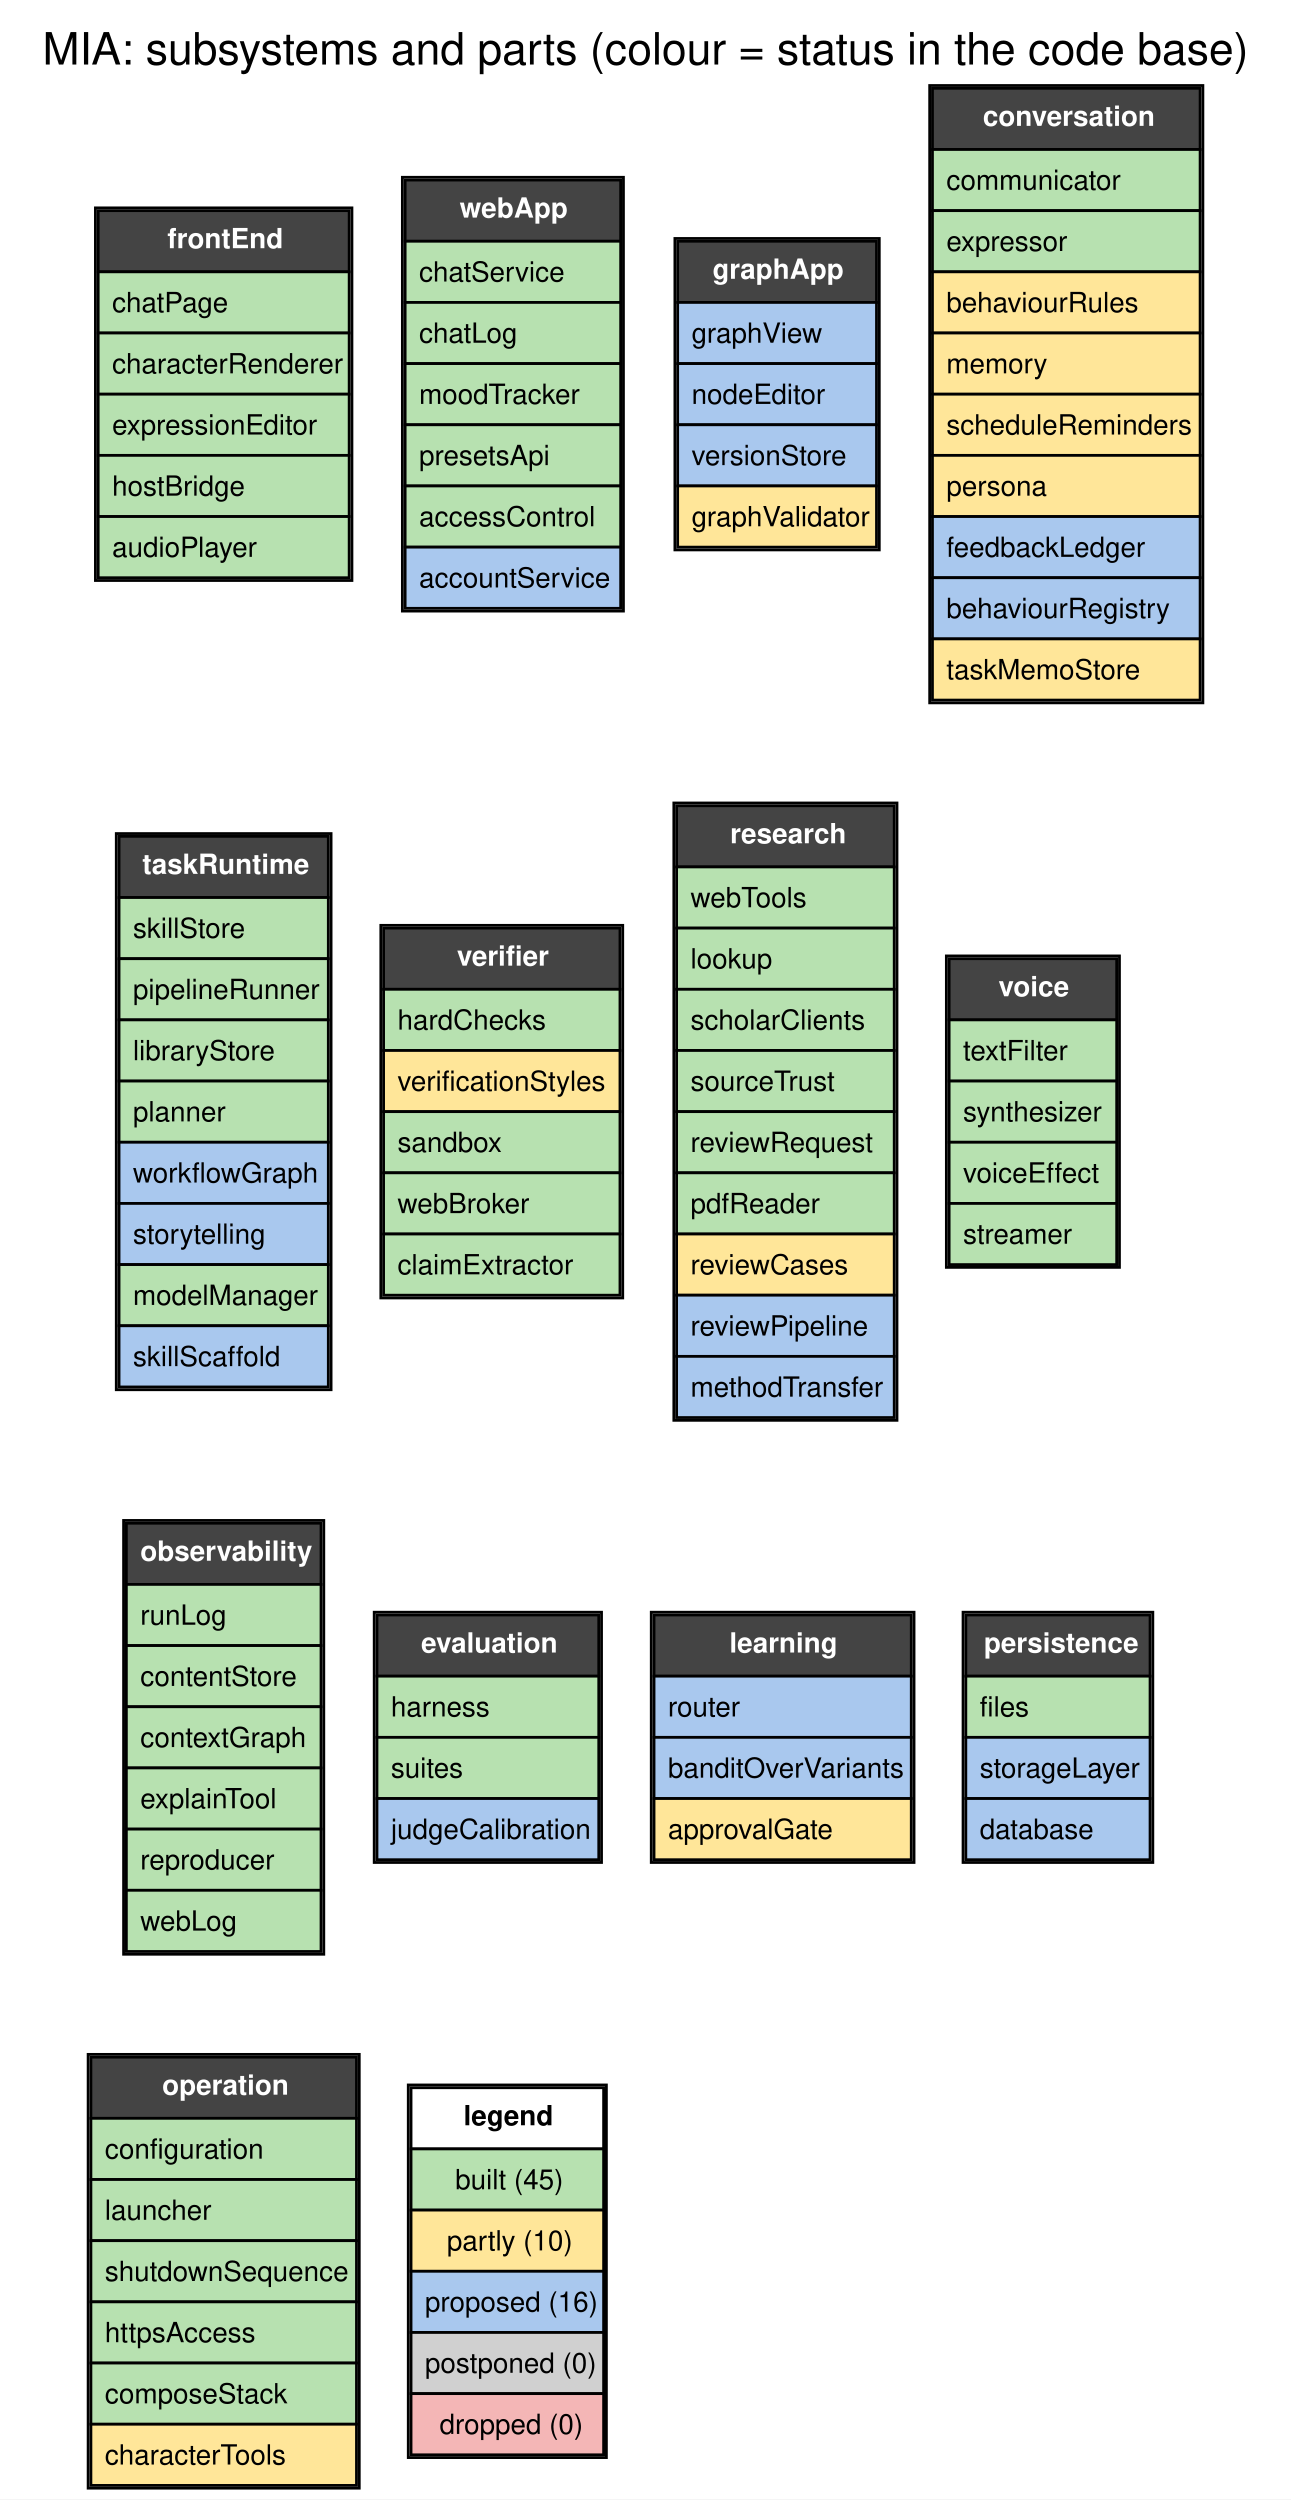
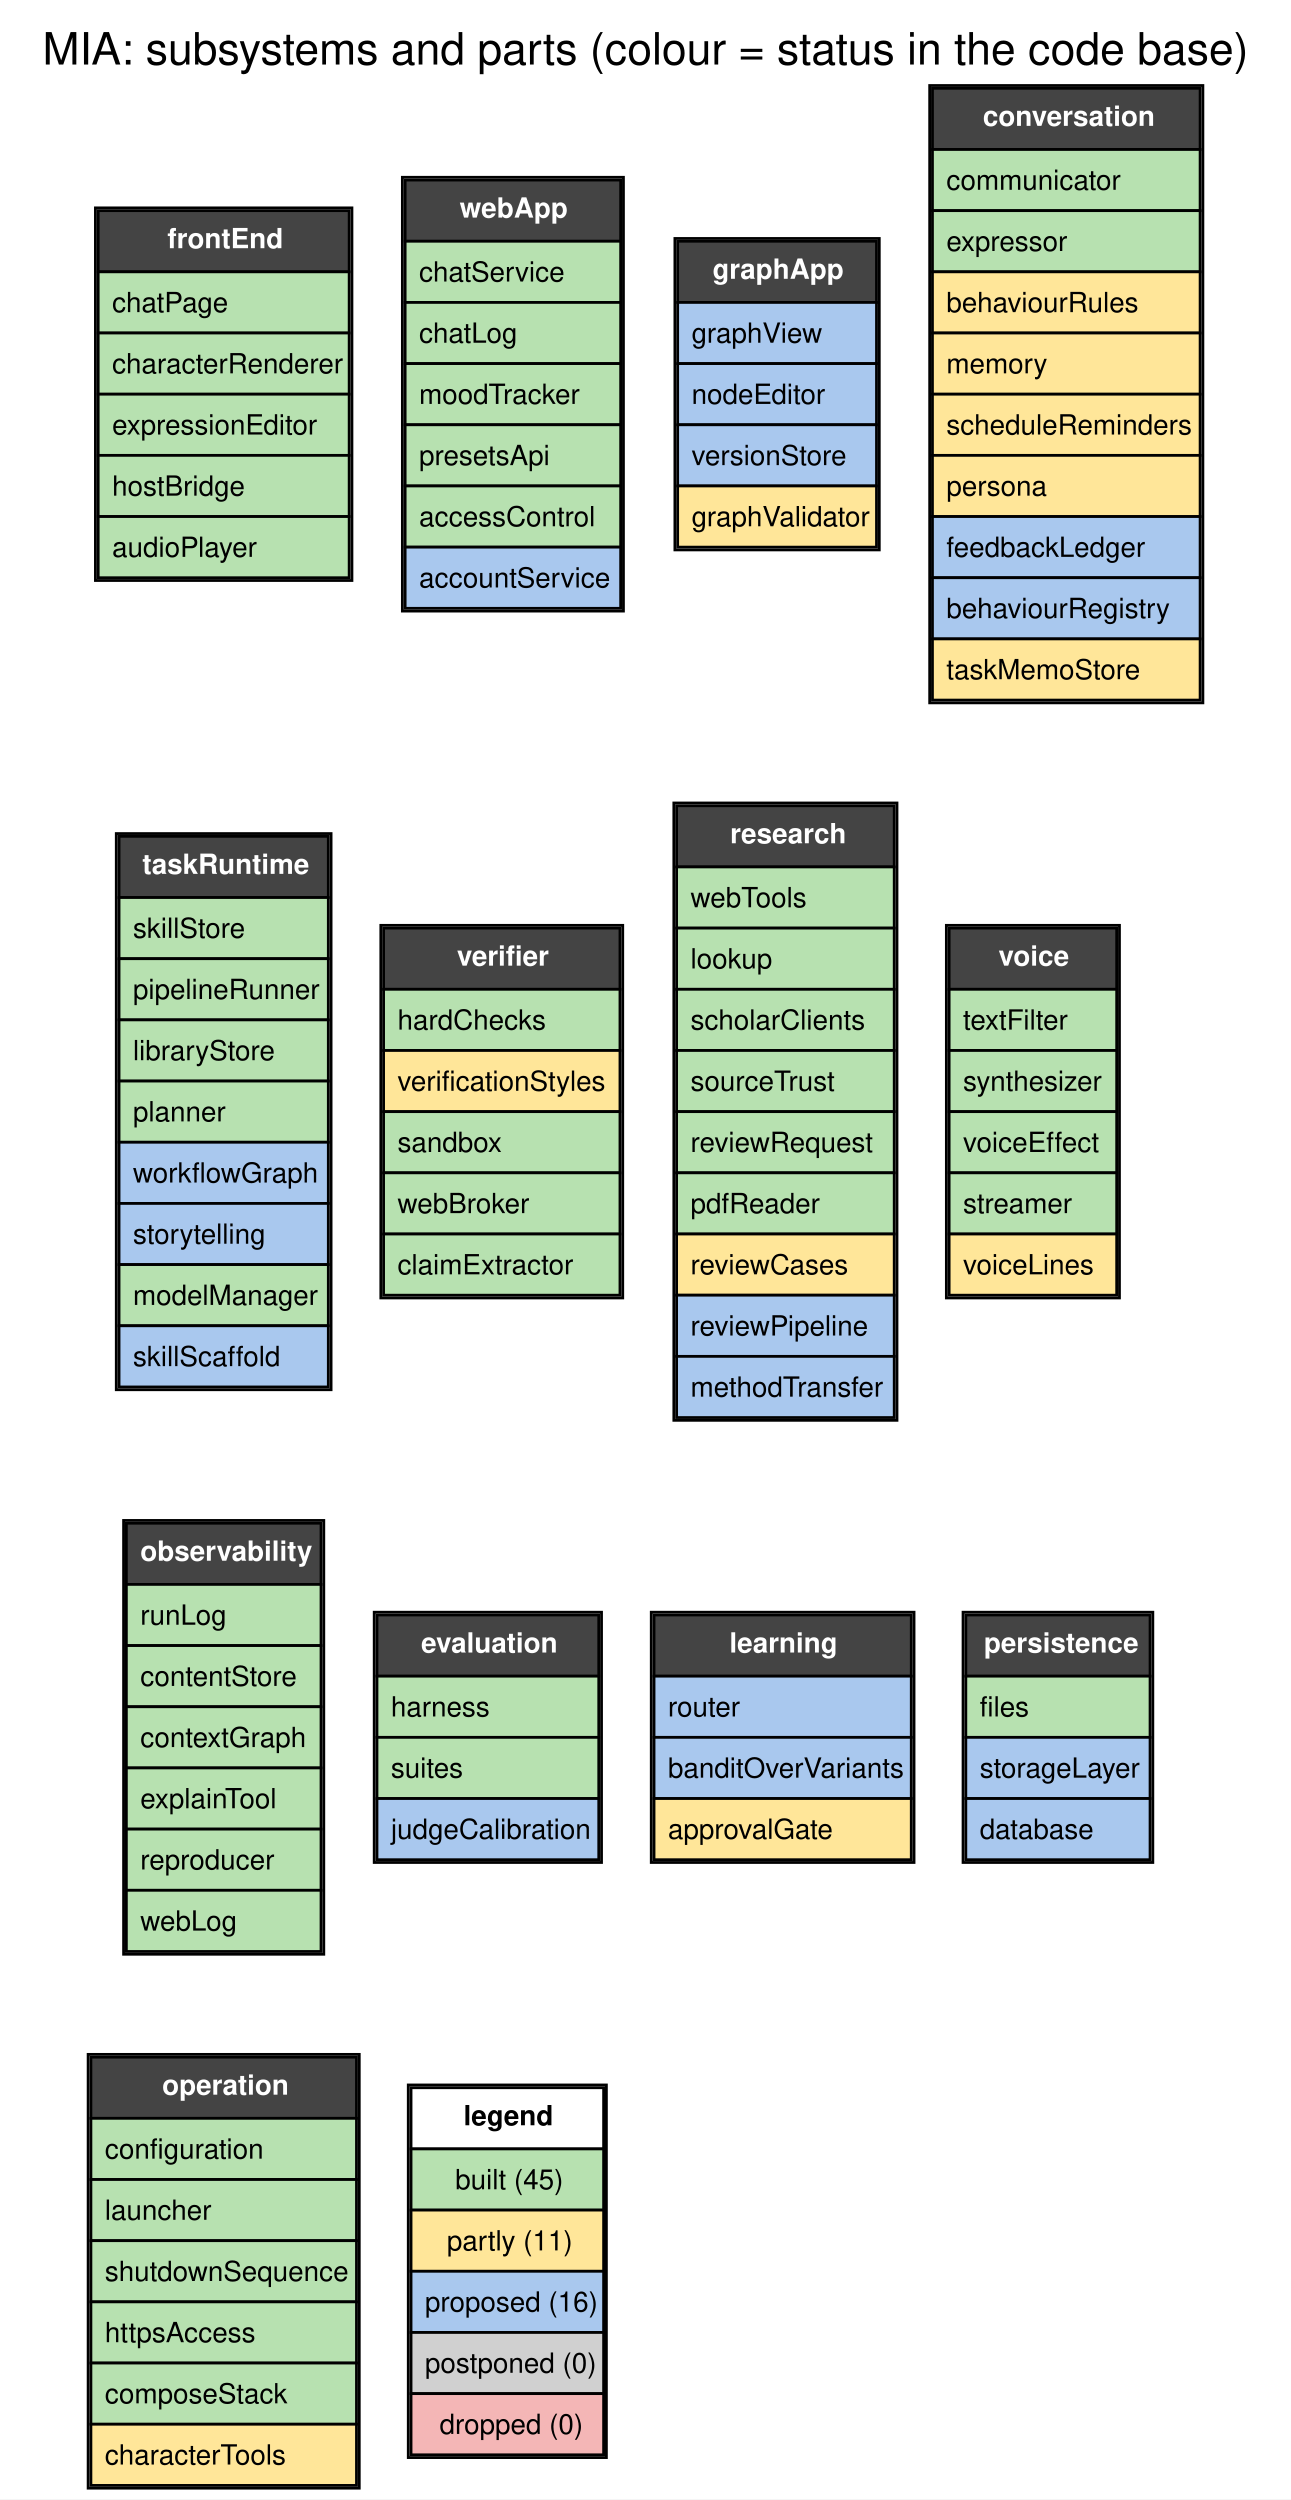
<svg xmlns="http://www.w3.org/2000/svg" width="464pt" height="899pt" viewBox="0.00 0.00 464.00 899.00">
  <g id="graph0" class="graph" transform="scale(1 1) rotate(0) translate(4 894.75)">
    <polygon fill="white" stroke="none" points="-4,4 -4,-894.75 460.25,-894.75 460.25,4 -4,4" />
    <text xml:space="preserve" text-anchor="middle" x="228.12" y="-871.55" font-family="Helvetica,sans-Serif" font-size="16.00">MIA: subsystems and parts (colour = status in the code base)</text>
    <g id="node1" class="node">
      <polygon fill="#444444" stroke="none" points="31.31,-797 31.31,-819 121.56,-819 121.56,-797 31.31,-797" />
      <polygon fill="none" stroke="black" points="31.31,-797 31.31,-819 121.56,-819 121.56,-797 31.31,-797" />
      <text xml:space="preserve" text-anchor="start" x="56.19" y="-805.5" font-family="Helvetica,sans-Serif" font-weight="bold" font-size="10.00" fill="white">frontEnd</text>
      <polygon fill="#b7e1b0" stroke="none" points="31.31,-775 31.31,-797 121.56,-797 121.56,-775 31.31,-775" />
      <polygon fill="none" stroke="black" points="31.31,-775 31.31,-797 121.56,-797 121.56,-775 31.31,-775" />
      <text xml:space="preserve" text-anchor="start" x="36.31" y="-782.5" font-family="Helvetica,sans-Serif" font-size="10.00">chatPage</text>
      <polygon fill="#b7e1b0" stroke="none" points="31.31,-753 31.31,-775 121.56,-775 121.56,-753 31.31,-753" />
      <polygon fill="none" stroke="black" points="31.31,-753 31.31,-775 121.56,-775 121.56,-753 31.31,-753" />
      <text xml:space="preserve" text-anchor="start" x="36.31" y="-760.5" font-family="Helvetica,sans-Serif" font-size="10.00">characterRenderer</text>
      <polygon fill="#b7e1b0" stroke="none" points="31.31,-731 31.31,-753 121.56,-753 121.56,-731 31.31,-731" />
      <polygon fill="none" stroke="black" points="31.31,-731 31.31,-753 121.56,-753 121.56,-731 31.31,-731" />
      <text xml:space="preserve" text-anchor="start" x="36.31" y="-738.5" font-family="Helvetica,sans-Serif" font-size="10.00">expressionEditor</text>
      <polygon fill="#b7e1b0" stroke="none" points="31.31,-709 31.31,-731 121.56,-731 121.56,-709 31.31,-709" />
      <polygon fill="none" stroke="black" points="31.31,-709 31.31,-731 121.56,-731 121.56,-709 31.31,-709" />
      <text xml:space="preserve" text-anchor="start" x="36.31" y="-716.5" font-family="Helvetica,sans-Serif" font-size="10.00">hostBridge</text>
      <polygon fill="#b7e1b0" stroke="none" points="31.31,-687 31.31,-709 121.56,-709 121.56,-687 31.31,-687" />
      <polygon fill="none" stroke="black" points="31.31,-687 31.31,-709 121.56,-709 121.56,-687 31.31,-687" />
      <text xml:space="preserve" text-anchor="start" x="36.31" y="-694.5" font-family="Helvetica,sans-Serif" font-size="10.00">audioPlayer</text>
      <polygon fill="none" stroke="black" points="30.31,-686 30.31,-820 122.56,-820 122.56,-686 30.31,-686" />
    </g>
    <g id="node2" class="node">
      <polygon fill="#444444" stroke="none" points="141.69,-808 141.69,-830 219.19,-830 219.19,-808 141.69,-808" />
      <polygon fill="none" stroke="black" points="141.69,-808 141.69,-830 219.19,-830 219.19,-808 141.69,-808" />
      <text xml:space="preserve" text-anchor="start" x="161.31" y="-816.5" font-family="Helvetica,sans-Serif" font-weight="bold" font-size="10.00" fill="white">webApp</text>
      <polygon fill="#b7e1b0" stroke="none" points="141.69,-786 141.69,-808 219.19,-808 219.19,-786 141.69,-786" />
      <polygon fill="none" stroke="black" points="141.69,-786 141.69,-808 219.19,-808 219.19,-786 141.69,-786" />
      <text xml:space="preserve" text-anchor="start" x="146.69" y="-793.5" font-family="Helvetica,sans-Serif" font-size="10.00">chatService</text>
      <polygon fill="#b7e1b0" stroke="none" points="141.69,-764 141.69,-786 219.19,-786 219.19,-764 141.69,-764" />
      <polygon fill="none" stroke="black" points="141.69,-764 141.69,-786 219.19,-786 219.19,-764 141.69,-764" />
      <text xml:space="preserve" text-anchor="start" x="146.69" y="-771.5" font-family="Helvetica,sans-Serif" font-size="10.00">chatLog</text>
      <polygon fill="#b7e1b0" stroke="none" points="141.69,-742 141.69,-764 219.19,-764 219.19,-742 141.69,-742" />
      <polygon fill="none" stroke="black" points="141.69,-742 141.69,-764 219.19,-764 219.19,-742 141.69,-742" />
      <text xml:space="preserve" text-anchor="start" x="146.69" y="-749.5" font-family="Helvetica,sans-Serif" font-size="10.00">moodTracker</text>
      <polygon fill="#b7e1b0" stroke="none" points="141.69,-720 141.69,-742 219.19,-742 219.19,-720 141.69,-720" />
      <polygon fill="none" stroke="black" points="141.69,-720 141.69,-742 219.19,-742 219.19,-720 141.69,-720" />
      <text xml:space="preserve" text-anchor="start" x="146.69" y="-727.5" font-family="Helvetica,sans-Serif" font-size="10.00">presetsApi</text>
      <polygon fill="#b7e1b0" stroke="none" points="141.69,-698 141.69,-720 219.19,-720 219.19,-698 141.69,-698" />
      <polygon fill="none" stroke="black" points="141.69,-698 141.69,-720 219.19,-720 219.19,-698 141.69,-698" />
      <text xml:space="preserve" text-anchor="start" x="146.69" y="-705.5" font-family="Helvetica,sans-Serif" font-size="10.00">accessControl</text>
      <polygon fill="#a9c8ee" stroke="none" points="141.69,-676 141.69,-698 219.19,-698 219.19,-676 141.69,-676" />
      <polygon fill="none" stroke="black" points="141.69,-676 141.69,-698 219.19,-698 219.19,-676 141.69,-676" />
      <text xml:space="preserve" text-anchor="start" x="146.69" y="-683.5" font-family="Helvetica,sans-Serif" font-size="10.00">accountService</text>
      <polygon fill="none" stroke="black" points="140.69,-675 140.69,-831 220.19,-831 220.19,-675 140.69,-675" />
    </g>
    <g id="node5" class="node">
      <polygon fill="#444444" stroke="none" points="38.81,-572 38.81,-594 114.06,-594 114.06,-572 38.81,-572" />
      <polygon fill="none" stroke="black" points="38.81,-572 38.81,-594 114.06,-594 114.06,-572 38.81,-572" />
      <text xml:space="preserve" text-anchor="start" x="47.19" y="-580.5" font-family="Helvetica,sans-Serif" font-weight="bold" font-size="10.00" fill="white">taskRuntime</text>
      <polygon fill="#b7e1b0" stroke="none" points="38.81,-550 38.81,-572 114.06,-572 114.06,-550 38.81,-550" />
      <polygon fill="none" stroke="black" points="38.81,-550 38.81,-572 114.06,-572 114.06,-550 38.81,-550" />
      <text xml:space="preserve" text-anchor="start" x="43.81" y="-557.5" font-family="Helvetica,sans-Serif" font-size="10.00">skillStore</text>
      <polygon fill="#b7e1b0" stroke="none" points="38.81,-528 38.81,-550 114.06,-550 114.06,-528 38.81,-528" />
      <polygon fill="none" stroke="black" points="38.81,-528 38.81,-550 114.06,-550 114.06,-528 38.81,-528" />
      <text xml:space="preserve" text-anchor="start" x="43.81" y="-535.5" font-family="Helvetica,sans-Serif" font-size="10.00">pipelineRunner</text>
      <polygon fill="#b7e1b0" stroke="none" points="38.81,-506 38.81,-528 114.06,-528 114.06,-506 38.81,-506" />
      <polygon fill="none" stroke="black" points="38.81,-506 38.81,-528 114.06,-528 114.06,-506 38.81,-506" />
      <text xml:space="preserve" text-anchor="start" x="43.81" y="-513.5" font-family="Helvetica,sans-Serif" font-size="10.00">libraryStore</text>
      <polygon fill="#b7e1b0" stroke="none" points="38.81,-484 38.81,-506 114.06,-506 114.06,-484 38.81,-484" />
      <polygon fill="none" stroke="black" points="38.81,-484 38.81,-506 114.06,-506 114.06,-484 38.81,-484" />
      <text xml:space="preserve" text-anchor="start" x="43.81" y="-491.5" font-family="Helvetica,sans-Serif" font-size="10.00">planner</text>
      <polygon fill="#a9c8ee" stroke="none" points="38.81,-462 38.81,-484 114.06,-484 114.06,-462 38.81,-462" />
      <polygon fill="none" stroke="black" points="38.81,-462 38.81,-484 114.06,-484 114.06,-462 38.81,-462" />
      <text xml:space="preserve" text-anchor="start" x="43.81" y="-469.5" font-family="Helvetica,sans-Serif" font-size="10.00">workflowGraph</text>
      <polygon fill="#a9c8ee" stroke="none" points="38.81,-440 38.81,-462 114.06,-462 114.06,-440 38.81,-440" />
      <polygon fill="none" stroke="black" points="38.81,-440 38.81,-462 114.06,-462 114.06,-440 38.81,-440" />
      <text xml:space="preserve" text-anchor="start" x="43.81" y="-447.5" font-family="Helvetica,sans-Serif" font-size="10.00">storytelling</text>
      <polygon fill="#b7e1b0" stroke="none" points="38.81,-418 38.81,-440 114.06,-440 114.06,-418 38.81,-418" />
      <polygon fill="none" stroke="black" points="38.81,-418 38.81,-440 114.06,-440 114.06,-418 38.81,-418" />
      <text xml:space="preserve" text-anchor="start" x="43.81" y="-425.5" font-family="Helvetica,sans-Serif" font-size="10.00">modelManager</text>
      <polygon fill="#a9c8ee" stroke="none" points="38.81,-396 38.81,-418 114.06,-418 114.06,-396 38.81,-396" />
      <polygon fill="none" stroke="black" points="38.81,-396 38.81,-418 114.06,-418 114.06,-396 38.81,-396" />
      <text xml:space="preserve" text-anchor="start" x="43.81" y="-403.5" font-family="Helvetica,sans-Serif" font-size="10.00">skillScaffold</text>
      <polygon fill="none" stroke="black" points="37.81,-395 37.81,-595 115.06,-595 115.06,-395 37.81,-395" />
    </g>
    <g id="node3" class="node">
      <polygon fill="#444444" stroke="none" points="239.69,-786 239.69,-808 311.19,-808 311.19,-786 239.69,-786" />
      <polygon fill="none" stroke="black" points="239.69,-786 239.69,-808 311.19,-808 311.19,-786 239.69,-786" />
      <text xml:space="preserve" text-anchor="start" x="252.19" y="-794.5" font-family="Helvetica,sans-Serif" font-weight="bold" font-size="10.00" fill="white">graphApp</text>
      <polygon fill="#a9c8ee" stroke="none" points="239.69,-764 239.69,-786 311.19,-786 311.19,-764 239.69,-764" />
      <polygon fill="none" stroke="black" points="239.69,-764 239.69,-786 311.19,-786 311.19,-764 239.69,-764" />
      <text xml:space="preserve" text-anchor="start" x="244.69" y="-771.5" font-family="Helvetica,sans-Serif" font-size="10.00">graphView</text>
      <polygon fill="#a9c8ee" stroke="none" points="239.69,-742 239.69,-764 311.19,-764 311.19,-742 239.69,-742" />
      <polygon fill="none" stroke="black" points="239.69,-742 239.69,-764 311.19,-764 311.19,-742 239.69,-742" />
      <text xml:space="preserve" text-anchor="start" x="244.69" y="-749.5" font-family="Helvetica,sans-Serif" font-size="10.00">nodeEditor</text>
      <polygon fill="#a9c8ee" stroke="none" points="239.69,-720 239.69,-742 311.19,-742 311.19,-720 239.69,-720" />
      <polygon fill="none" stroke="black" points="239.69,-720 239.69,-742 311.19,-742 311.19,-720 239.69,-720" />
      <text xml:space="preserve" text-anchor="start" x="244.69" y="-727.5" font-family="Helvetica,sans-Serif" font-size="10.00">versionStore</text>
      <polygon fill="#ffe699" stroke="none" points="239.69,-698 239.69,-720 311.19,-720 311.19,-698 239.69,-698" />
      <polygon fill="none" stroke="black" points="239.69,-698 239.69,-720 311.19,-720 311.19,-698 239.69,-698" />
      <text xml:space="preserve" text-anchor="start" x="244.69" y="-705.5" font-family="Helvetica,sans-Serif" font-size="10.00">graphValidator</text>
      <polygon fill="none" stroke="black" points="238.69,-697 238.69,-809 312.19,-809 312.19,-697 238.69,-697" />
    </g>
    <g id="node4" class="node">
      <polygon fill="#444444" stroke="none" points="331.31,-841 331.31,-863 427.56,-863 427.56,-841 331.31,-841" />
      <polygon fill="none" stroke="black" points="331.31,-841 331.31,-863 427.56,-863 427.56,-841 331.31,-841" />
      <text xml:space="preserve" text-anchor="start" x="349.44" y="-849.5" font-family="Helvetica,sans-Serif" font-weight="bold" font-size="10.00" fill="white">conversation</text>
      <polygon fill="#b7e1b0" stroke="none" points="331.31,-819 331.31,-841 427.56,-841 427.56,-819 331.31,-819" />
      <polygon fill="none" stroke="black" points="331.31,-819 331.31,-841 427.56,-841 427.56,-819 331.31,-819" />
      <text xml:space="preserve" text-anchor="start" x="336.31" y="-826.5" font-family="Helvetica,sans-Serif" font-size="10.00">communicator</text>
      <polygon fill="#b7e1b0" stroke="none" points="331.31,-797 331.31,-819 427.56,-819 427.56,-797 331.31,-797" />
      <polygon fill="none" stroke="black" points="331.31,-797 331.31,-819 427.56,-819 427.56,-797 331.31,-797" />
      <text xml:space="preserve" text-anchor="start" x="336.31" y="-804.5" font-family="Helvetica,sans-Serif" font-size="10.00">expressor</text>
      <polygon fill="#ffe699" stroke="none" points="331.31,-775 331.31,-797 427.56,-797 427.56,-775 331.31,-775" />
      <polygon fill="none" stroke="black" points="331.31,-775 331.31,-797 427.56,-797 427.56,-775 331.31,-775" />
      <text xml:space="preserve" text-anchor="start" x="336.31" y="-782.5" font-family="Helvetica,sans-Serif" font-size="10.00">behaviourRules</text>
      <polygon fill="#ffe699" stroke="none" points="331.31,-753 331.31,-775 427.56,-775 427.56,-753 331.31,-753" />
      <polygon fill="none" stroke="black" points="331.31,-753 331.31,-775 427.56,-775 427.56,-753 331.31,-753" />
      <text xml:space="preserve" text-anchor="start" x="336.31" y="-760.5" font-family="Helvetica,sans-Serif" font-size="10.00">memory</text>
      <polygon fill="#ffe699" stroke="none" points="331.31,-731 331.31,-753 427.56,-753 427.56,-731 331.31,-731" />
      <polygon fill="none" stroke="black" points="331.31,-731 331.31,-753 427.56,-753 427.56,-731 331.31,-731" />
      <text xml:space="preserve" text-anchor="start" x="336.31" y="-738.5" font-family="Helvetica,sans-Serif" font-size="10.00">scheduleReminders</text>
      <polygon fill="#ffe699" stroke="none" points="331.31,-709 331.31,-731 427.56,-731 427.56,-709 331.31,-709" />
      <polygon fill="none" stroke="black" points="331.31,-709 331.31,-731 427.56,-731 427.56,-709 331.31,-709" />
      <text xml:space="preserve" text-anchor="start" x="336.31" y="-716.5" font-family="Helvetica,sans-Serif" font-size="10.00">persona</text>
      <polygon fill="#a9c8ee" stroke="none" points="331.31,-687 331.31,-709 427.56,-709 427.56,-687 331.31,-687" />
      <polygon fill="none" stroke="black" points="331.31,-687 331.31,-709 427.56,-709 427.56,-687 331.31,-687" />
      <text xml:space="preserve" text-anchor="start" x="336.31" y="-694.5" font-family="Helvetica,sans-Serif" font-size="10.00">feedbackLedger</text>
      <polygon fill="#a9c8ee" stroke="none" points="331.31,-665 331.31,-687 427.56,-687 427.56,-665 331.31,-665" />
      <polygon fill="none" stroke="black" points="331.31,-665 331.31,-687 427.56,-687 427.56,-665 331.31,-665" />
      <text xml:space="preserve" text-anchor="start" x="336.31" y="-672.5" font-family="Helvetica,sans-Serif" font-size="10.00">behaviourRegistry</text>
      <polygon fill="#ffe699" stroke="none" points="331.31,-643 331.31,-665 427.56,-665 427.56,-643 331.31,-643" />
      <polygon fill="none" stroke="black" points="331.31,-643 331.31,-665 427.56,-665 427.56,-643 331.31,-643" />
      <text xml:space="preserve" text-anchor="start" x="336.31" y="-650.5" font-family="Helvetica,sans-Serif" font-size="10.00">taskMemoStore</text>
      <polygon fill="none" stroke="black" points="330.31,-642 330.31,-864 428.56,-864 428.56,-642 330.31,-642" />
    </g>
    <g id="node6" class="node">
      <polygon fill="#444444" stroke="none" points="133.94,-539 133.94,-561 218.94,-561 218.94,-539 133.94,-539" />
      <polygon fill="none" stroke="black" points="133.94,-539 133.94,-561 218.94,-561 218.94,-539 133.94,-539" />
      <text xml:space="preserve" text-anchor="start" x="160.31" y="-547.5" font-family="Helvetica,sans-Serif" font-weight="bold" font-size="10.00" fill="white">verifier</text>
      <polygon fill="#b7e1b0" stroke="none" points="133.94,-517 133.94,-539 218.94,-539 218.94,-517 133.94,-517" />
      <polygon fill="none" stroke="black" points="133.94,-517 133.94,-539 218.94,-539 218.94,-517 133.94,-517" />
      <text xml:space="preserve" text-anchor="start" x="138.94" y="-524.5" font-family="Helvetica,sans-Serif" font-size="10.00">hardChecks</text>
      <polygon fill="#ffe699" stroke="none" points="133.94,-495 133.94,-517 218.94,-517 218.94,-495 133.94,-495" />
      <polygon fill="none" stroke="black" points="133.94,-495 133.94,-517 218.94,-517 218.94,-495 133.94,-495" />
      <text xml:space="preserve" text-anchor="start" x="138.94" y="-502.5" font-family="Helvetica,sans-Serif" font-size="10.00">verificationStyles</text>
      <polygon fill="#b7e1b0" stroke="none" points="133.94,-473 133.94,-495 218.94,-495 218.94,-473 133.94,-473" />
      <polygon fill="none" stroke="black" points="133.94,-473 133.94,-495 218.94,-495 218.94,-473 133.94,-473" />
      <text xml:space="preserve" text-anchor="start" x="138.94" y="-480.5" font-family="Helvetica,sans-Serif" font-size="10.00">sandbox</text>
      <polygon fill="#b7e1b0" stroke="none" points="133.94,-451 133.94,-473 218.94,-473 218.94,-451 133.94,-451" />
      <polygon fill="none" stroke="black" points="133.94,-451 133.94,-473 218.94,-473 218.94,-451 133.94,-451" />
      <text xml:space="preserve" text-anchor="start" x="138.94" y="-458.5" font-family="Helvetica,sans-Serif" font-size="10.00">webBroker</text>
      <polygon fill="#b7e1b0" stroke="none" points="133.94,-429 133.94,-451 218.94,-451 218.94,-429 133.94,-429" />
      <polygon fill="none" stroke="black" points="133.94,-429 133.94,-451 218.94,-451 218.94,-429 133.94,-429" />
      <text xml:space="preserve" text-anchor="start" x="138.94" y="-436.5" font-family="Helvetica,sans-Serif" font-size="10.00">claimExtractor</text>
      <polygon fill="none" stroke="black" points="132.94,-428 132.94,-562 219.94,-562 219.94,-428 132.94,-428" />
    </g>
    <g id="node9" class="node">
      <polygon fill="#444444" stroke="none" points="41.44,-325 41.44,-347 111.44,-347 111.44,-325 41.44,-325" />
      <polygon fill="none" stroke="black" points="41.44,-325 41.44,-347 111.44,-347 111.44,-325 41.44,-325" />
      <text xml:space="preserve" text-anchor="start" x="46.44" y="-333.5" font-family="Helvetica,sans-Serif" font-weight="bold" font-size="10.00" fill="white">observability</text>
      <polygon fill="#b7e1b0" stroke="none" points="41.44,-303 41.44,-325 111.44,-325 111.44,-303 41.44,-303" />
      <polygon fill="none" stroke="black" points="41.44,-303 41.44,-325 111.44,-325 111.44,-303 41.44,-303" />
      <text xml:space="preserve" text-anchor="start" x="46.44" y="-310.5" font-family="Helvetica,sans-Serif" font-size="10.00">runLog</text>
      <polygon fill="#b7e1b0" stroke="none" points="41.44,-281 41.44,-303 111.44,-303 111.44,-281 41.44,-281" />
      <polygon fill="none" stroke="black" points="41.44,-281 41.44,-303 111.44,-303 111.44,-281 41.44,-281" />
      <text xml:space="preserve" text-anchor="start" x="46.44" y="-288.5" font-family="Helvetica,sans-Serif" font-size="10.00">contentStore</text>
      <polygon fill="#b7e1b0" stroke="none" points="41.44,-259 41.44,-281 111.44,-281 111.44,-259 41.44,-259" />
      <polygon fill="none" stroke="black" points="41.44,-259 41.44,-281 111.44,-281 111.44,-259 41.44,-259" />
      <text xml:space="preserve" text-anchor="start" x="46.44" y="-266.5" font-family="Helvetica,sans-Serif" font-size="10.00">contextGraph</text>
      <polygon fill="#b7e1b0" stroke="none" points="41.44,-237 41.44,-259 111.44,-259 111.44,-237 41.44,-237" />
      <polygon fill="none" stroke="black" points="41.44,-237 41.44,-259 111.44,-259 111.44,-237 41.44,-237" />
      <text xml:space="preserve" text-anchor="start" x="46.44" y="-244.5" font-family="Helvetica,sans-Serif" font-size="10.00">explainTool</text>
      <polygon fill="#b7e1b0" stroke="none" points="41.44,-215 41.44,-237 111.44,-237 111.44,-215 41.44,-215" />
      <polygon fill="none" stroke="black" points="41.44,-215 41.44,-237 111.44,-237 111.44,-215 41.44,-215" />
      <text xml:space="preserve" text-anchor="start" x="46.44" y="-222.5" font-family="Helvetica,sans-Serif" font-size="10.00">reproducer</text>
      <polygon fill="#b7e1b0" stroke="none" points="41.44,-193 41.44,-215 111.44,-215 111.44,-193 41.44,-193" />
      <polygon fill="none" stroke="black" points="41.44,-193 41.44,-215 111.44,-215 111.44,-193 41.44,-193" />
      <text xml:space="preserve" text-anchor="start" x="46.44" y="-200.5" font-family="Helvetica,sans-Serif" font-size="10.00">webLog</text>
      <polygon fill="none" stroke="black" points="40.44,-192 40.44,-348 112.44,-348 112.44,-192 40.44,-192" />
    </g>
    <g id="node7" class="node">
      <polygon fill="#444444" stroke="none" points="239.31,-583 239.31,-605 317.56,-605 317.56,-583 239.31,-583" />
      <polygon fill="none" stroke="black" points="239.31,-583 239.31,-605 317.56,-605 317.56,-583 239.31,-583" />
      <text xml:space="preserve" text-anchor="start" x="258.56" y="-591.5" font-family="Helvetica,sans-Serif" font-weight="bold" font-size="10.00" fill="white">research</text>
      <polygon fill="#b7e1b0" stroke="none" points="239.31,-561 239.31,-583 317.56,-583 317.56,-561 239.31,-561" />
      <polygon fill="none" stroke="black" points="239.31,-561 239.31,-583 317.56,-583 317.56,-561 239.31,-561" />
      <text xml:space="preserve" text-anchor="start" x="244.31" y="-568.5" font-family="Helvetica,sans-Serif" font-size="10.00">webTools</text>
      <polygon fill="#b7e1b0" stroke="none" points="239.31,-539 239.31,-561 317.56,-561 317.56,-539 239.31,-539" />
      <polygon fill="none" stroke="black" points="239.31,-539 239.31,-561 317.56,-561 317.56,-539 239.31,-539" />
      <text xml:space="preserve" text-anchor="start" x="244.31" y="-546.5" font-family="Helvetica,sans-Serif" font-size="10.00">lookup</text>
      <polygon fill="#b7e1b0" stroke="none" points="239.31,-517 239.31,-539 317.56,-539 317.56,-517 239.31,-517" />
      <polygon fill="none" stroke="black" points="239.31,-517 239.31,-539 317.56,-539 317.56,-517 239.31,-517" />
      <text xml:space="preserve" text-anchor="start" x="244.31" y="-524.5" font-family="Helvetica,sans-Serif" font-size="10.00">scholarClients</text>
      <polygon fill="#b7e1b0" stroke="none" points="239.31,-495 239.31,-517 317.56,-517 317.56,-495 239.31,-495" />
      <polygon fill="none" stroke="black" points="239.31,-495 239.31,-517 317.56,-517 317.56,-495 239.31,-495" />
      <text xml:space="preserve" text-anchor="start" x="244.31" y="-502.5" font-family="Helvetica,sans-Serif" font-size="10.00">sourceTrust</text>
      <polygon fill="#b7e1b0" stroke="none" points="239.31,-473 239.31,-495 317.56,-495 317.56,-473 239.31,-473" />
      <polygon fill="none" stroke="black" points="239.31,-473 239.31,-495 317.56,-495 317.56,-473 239.31,-473" />
      <text xml:space="preserve" text-anchor="start" x="244.31" y="-480.5" font-family="Helvetica,sans-Serif" font-size="10.00">reviewRequest</text>
      <polygon fill="#b7e1b0" stroke="none" points="239.31,-451 239.31,-473 317.56,-473 317.56,-451 239.31,-451" />
      <polygon fill="none" stroke="black" points="239.31,-451 239.31,-473 317.56,-473 317.56,-451 239.31,-451" />
      <text xml:space="preserve" text-anchor="start" x="244.31" y="-458.5" font-family="Helvetica,sans-Serif" font-size="10.00">pdfReader</text>
      <polygon fill="#ffe699" stroke="none" points="239.31,-429 239.31,-451 317.56,-451 317.56,-429 239.31,-429" />
      <polygon fill="none" stroke="black" points="239.31,-429 239.31,-451 317.56,-451 317.56,-429 239.31,-429" />
      <text xml:space="preserve" text-anchor="start" x="244.31" y="-436.5" font-family="Helvetica,sans-Serif" font-size="10.00">reviewCases</text>
      <polygon fill="#a9c8ee" stroke="none" points="239.31,-407 239.31,-429 317.56,-429 317.56,-407 239.31,-407" />
      <polygon fill="none" stroke="black" points="239.31,-407 239.31,-429 317.56,-429 317.56,-407 239.31,-407" />
      <text xml:space="preserve" text-anchor="start" x="244.31" y="-414.5" font-family="Helvetica,sans-Serif" font-size="10.00">reviewPipeline</text>
      <polygon fill="#a9c8ee" stroke="none" points="239.31,-385 239.31,-407 317.56,-407 317.56,-385 239.31,-385" />
      <polygon fill="none" stroke="black" points="239.31,-385 239.31,-407 317.56,-407 317.56,-385 239.31,-385" />
      <text xml:space="preserve" text-anchor="start" x="244.31" y="-392.5" font-family="Helvetica,sans-Serif" font-size="10.00">methodTransfer</text>
      <polygon fill="none" stroke="black" points="238.31,-384 238.31,-606 318.56,-606 318.56,-384 238.31,-384" />
    </g>
    <g id="node8" class="node">
-       <polygon fill="#444444" stroke="none" points="337.31,-528 337.31,-550 397.56,-550 397.56,-528 337.31,-528" />
-       <polygon fill="none" stroke="black" points="337.31,-528 337.31,-550 397.56,-550 397.56,-528 337.31,-528" />
-       <text xml:space="preserve" text-anchor="start" x="355.06" y="-536.5" font-family="Helvetica,sans-Serif" font-weight="bold" font-size="10.00" fill="white">voice</text>
-       <polygon fill="#b7e1b0" stroke="none" points="337.31,-506 337.31,-528 397.56,-528 397.56,-506 337.31,-506" />
-       <polygon fill="none" stroke="black" points="337.31,-506 337.31,-528 397.56,-528 397.56,-506 337.31,-506" />
-       <text xml:space="preserve" text-anchor="start" x="342.31" y="-513.5" font-family="Helvetica,sans-Serif" font-size="10.00">textFilter</text>
-       <polygon fill="#b7e1b0" stroke="none" points="337.31,-484 337.31,-506 397.56,-506 397.56,-484 337.31,-484" />
-       <polygon fill="none" stroke="black" points="337.31,-484 337.31,-506 397.56,-506 397.56,-484 337.31,-484" />
-       <text xml:space="preserve" text-anchor="start" x="342.31" y="-491.5" font-family="Helvetica,sans-Serif" font-size="10.00">synthesizer</text>
-       <polygon fill="#b7e1b0" stroke="none" points="337.31,-462 337.31,-484 397.56,-484 397.56,-462 337.31,-462" />
-       <polygon fill="none" stroke="black" points="337.31,-462 337.31,-484 397.56,-484 397.56,-462 337.31,-462" />
-       <text xml:space="preserve" text-anchor="start" x="342.31" y="-469.5" font-family="Helvetica,sans-Serif" font-size="10.00">voiceEffect</text>
-       <polygon fill="#b7e1b0" stroke="none" points="337.31,-440 337.31,-462 397.56,-462 397.56,-440 337.31,-440" />
-       <polygon fill="none" stroke="black" points="337.31,-440 337.31,-462 397.56,-462 397.56,-440 337.31,-440" />
-       <text xml:space="preserve" text-anchor="start" x="342.31" y="-447.5" font-family="Helvetica,sans-Serif" font-size="10.00">streamer</text>
-       <polygon fill="none" stroke="black" points="336.31,-439 336.31,-551 398.56,-551 398.56,-439 336.31,-439" />
+       <polygon fill="#444444" stroke="none" points="337.31,-539 337.31,-561 397.56,-561 397.56,-539 337.31,-539" />
+       <polygon fill="none" stroke="black" points="337.31,-539 337.31,-561 397.56,-561 397.56,-539 337.31,-539" />
+       <text xml:space="preserve" text-anchor="start" x="355.06" y="-547.5" font-family="Helvetica,sans-Serif" font-weight="bold" font-size="10.00" fill="white">voice</text>
+       <polygon fill="#b7e1b0" stroke="none" points="337.31,-517 337.31,-539 397.56,-539 397.56,-517 337.31,-517" />
+       <polygon fill="none" stroke="black" points="337.31,-517 337.31,-539 397.56,-539 397.56,-517 337.31,-517" />
+       <text xml:space="preserve" text-anchor="start" x="342.31" y="-524.5" font-family="Helvetica,sans-Serif" font-size="10.00">textFilter</text>
+       <polygon fill="#b7e1b0" stroke="none" points="337.31,-495 337.31,-517 397.56,-517 397.56,-495 337.31,-495" />
+       <polygon fill="none" stroke="black" points="337.31,-495 337.31,-517 397.56,-517 397.56,-495 337.31,-495" />
+       <text xml:space="preserve" text-anchor="start" x="342.31" y="-502.5" font-family="Helvetica,sans-Serif" font-size="10.00">synthesizer</text>
+       <polygon fill="#b7e1b0" stroke="none" points="337.31,-473 337.31,-495 397.56,-495 397.56,-473 337.31,-473" />
+       <polygon fill="none" stroke="black" points="337.31,-473 337.31,-495 397.56,-495 397.56,-473 337.31,-473" />
+       <text xml:space="preserve" text-anchor="start" x="342.31" y="-480.5" font-family="Helvetica,sans-Serif" font-size="10.00">voiceEffect</text>
+       <polygon fill="#b7e1b0" stroke="none" points="337.31,-451 337.31,-473 397.56,-473 397.56,-451 337.31,-451" />
+       <polygon fill="none" stroke="black" points="337.31,-451 337.31,-473 397.56,-473 397.56,-451 337.31,-451" />
+       <text xml:space="preserve" text-anchor="start" x="342.31" y="-458.5" font-family="Helvetica,sans-Serif" font-size="10.00">streamer</text>
+       <polygon fill="#ffe699" stroke="none" points="337.31,-429 337.31,-451 397.56,-451 397.56,-429 337.31,-429" />
+       <polygon fill="none" stroke="black" points="337.31,-429 337.31,-451 397.56,-451 397.56,-429 337.31,-429" />
+       <text xml:space="preserve" text-anchor="start" x="342.31" y="-436.5" font-family="Helvetica,sans-Serif" font-size="10.00">voiceLines</text>
+       <polygon fill="none" stroke="black" points="336.31,-428 336.31,-562 398.56,-562 398.56,-428 336.31,-428" />
    </g>
    <g id="node10" class="node">
      <polygon fill="#444444" stroke="none" points="131.56,-292 131.56,-314 211.31,-314 211.31,-292 131.56,-292" />
      <polygon fill="none" stroke="black" points="131.56,-292 131.56,-314 211.31,-314 211.31,-292 131.56,-292" />
      <text xml:space="preserve" text-anchor="start" x="147.44" y="-300.5" font-family="Helvetica,sans-Serif" font-weight="bold" font-size="10.00" fill="white">evaluation</text>
      <polygon fill="#b7e1b0" stroke="none" points="131.56,-270 131.56,-292 211.31,-292 211.31,-270 131.56,-270" />
      <polygon fill="none" stroke="black" points="131.56,-270 131.56,-292 211.31,-292 211.31,-270 131.56,-270" />
      <text xml:space="preserve" text-anchor="start" x="136.56" y="-277.5" font-family="Helvetica,sans-Serif" font-size="10.00">harness</text>
      <polygon fill="#b7e1b0" stroke="none" points="131.56,-248 131.56,-270 211.31,-270 211.31,-248 131.56,-248" />
      <polygon fill="none" stroke="black" points="131.56,-248 131.56,-270 211.31,-270 211.31,-248 131.56,-248" />
      <text xml:space="preserve" text-anchor="start" x="136.56" y="-255.5" font-family="Helvetica,sans-Serif" font-size="10.00">suites</text>
      <polygon fill="#a9c8ee" stroke="none" points="131.56,-226 131.56,-248 211.31,-248 211.31,-226 131.56,-226" />
      <polygon fill="none" stroke="black" points="131.56,-226 131.56,-248 211.31,-248 211.31,-226 131.56,-226" />
      <text xml:space="preserve" text-anchor="start" x="136.56" y="-233.5" font-family="Helvetica,sans-Serif" font-size="10.00">judgeCalibration</text>
      <polygon fill="none" stroke="black" points="130.56,-225 130.56,-315 212.31,-315 212.31,-225 130.56,-225" />
    </g>
    <g id="node13" class="node">
      <polygon fill="#444444" stroke="none" points="28.69,-133 28.69,-155 124.19,-155 124.19,-133 28.69,-133" />
      <polygon fill="none" stroke="black" points="28.69,-133 28.69,-155 124.19,-155 124.19,-133 28.69,-133" />
      <text xml:space="preserve" text-anchor="start" x="54.31" y="-141.5" font-family="Helvetica,sans-Serif" font-weight="bold" font-size="10.00" fill="white">operation</text>
      <polygon fill="#b7e1b0" stroke="none" points="28.69,-111 28.69,-133 124.19,-133 124.19,-111 28.69,-111" />
      <polygon fill="none" stroke="black" points="28.69,-111 28.69,-133 124.19,-133 124.19,-111 28.69,-111" />
      <text xml:space="preserve" text-anchor="start" x="33.69" y="-118.5" font-family="Helvetica,sans-Serif" font-size="10.00">configuration</text>
      <polygon fill="#b7e1b0" stroke="none" points="28.69,-89 28.69,-111 124.19,-111 124.19,-89 28.69,-89" />
      <polygon fill="none" stroke="black" points="28.69,-89 28.69,-111 124.19,-111 124.19,-89 28.69,-89" />
      <text xml:space="preserve" text-anchor="start" x="33.69" y="-96.5" font-family="Helvetica,sans-Serif" font-size="10.00">launcher</text>
      <polygon fill="#b7e1b0" stroke="none" points="28.69,-67 28.69,-89 124.19,-89 124.19,-67 28.69,-67" />
      <polygon fill="none" stroke="black" points="28.69,-67 28.69,-89 124.19,-89 124.19,-67 28.69,-67" />
      <text xml:space="preserve" text-anchor="start" x="33.69" y="-74.5" font-family="Helvetica,sans-Serif" font-size="10.00">shutdownSequence</text>
      <polygon fill="#b7e1b0" stroke="none" points="28.69,-45 28.69,-67 124.19,-67 124.19,-45 28.69,-45" />
      <polygon fill="none" stroke="black" points="28.69,-45 28.69,-67 124.19,-67 124.19,-45 28.69,-45" />
      <text xml:space="preserve" text-anchor="start" x="33.69" y="-52.5" font-family="Helvetica,sans-Serif" font-size="10.00">httpsAccess</text>
      <polygon fill="#b7e1b0" stroke="none" points="28.69,-23 28.69,-45 124.19,-45 124.19,-23 28.69,-23" />
      <polygon fill="none" stroke="black" points="28.69,-23 28.69,-45 124.19,-45 124.19,-23 28.69,-23" />
      <text xml:space="preserve" text-anchor="start" x="33.69" y="-30.5" font-family="Helvetica,sans-Serif" font-size="10.00">composeStack</text>
      <polygon fill="#ffe699" stroke="none" points="28.69,-1 28.69,-23 124.19,-23 124.19,-1 28.69,-1" />
      <polygon fill="none" stroke="black" points="28.69,-1 28.69,-23 124.19,-23 124.19,-1 28.69,-1" />
      <text xml:space="preserve" text-anchor="start" x="33.69" y="-8.5" font-family="Helvetica,sans-Serif" font-size="10.00">characterTools</text>
      <polygon fill="none" stroke="black" points="27.69,0 27.69,-156 125.19,-156 125.19,0 27.69,0" />
    </g>
    <g id="node11" class="node">
      <polygon fill="#444444" stroke="none" points="231.19,-292 231.19,-314 323.69,-314 323.69,-292 231.19,-292" />
      <polygon fill="none" stroke="black" points="231.19,-292 231.19,-314 323.69,-314 323.69,-292 231.19,-292" />
      <text xml:space="preserve" text-anchor="start" x="258.31" y="-300.5" font-family="Helvetica,sans-Serif" font-weight="bold" font-size="10.00" fill="white">learning</text>
      <polygon fill="#a9c8ee" stroke="none" points="231.19,-270 231.19,-292 323.69,-292 323.69,-270 231.19,-270" />
      <polygon fill="none" stroke="black" points="231.19,-270 231.19,-292 323.69,-292 323.69,-270 231.19,-270" />
      <text xml:space="preserve" text-anchor="start" x="236.19" y="-277.5" font-family="Helvetica,sans-Serif" font-size="10.00">router</text>
      <polygon fill="#a9c8ee" stroke="none" points="231.19,-248 231.19,-270 323.69,-270 323.69,-248 231.19,-248" />
      <polygon fill="none" stroke="black" points="231.19,-248 231.19,-270 323.69,-270 323.69,-248 231.19,-248" />
      <text xml:space="preserve" text-anchor="start" x="236.19" y="-255.5" font-family="Helvetica,sans-Serif" font-size="10.00">banditOverVariants</text>
      <polygon fill="#ffe699" stroke="none" points="231.19,-226 231.19,-248 323.69,-248 323.69,-226 231.19,-226" />
      <polygon fill="none" stroke="black" points="231.19,-226 231.19,-248 323.69,-248 323.69,-226 231.19,-226" />
      <text xml:space="preserve" text-anchor="start" x="236.19" y="-233.5" font-family="Helvetica,sans-Serif" font-size="10.00">approvalGate</text>
      <polygon fill="none" stroke="black" points="230.19,-225 230.19,-315 324.69,-315 324.69,-225 230.19,-225" />
    </g>
    <g id="node12" class="node">
      <polygon fill="#444444" stroke="none" points="343.31,-292 343.31,-314 409.56,-314 409.56,-292 343.31,-292" />
      <polygon fill="none" stroke="black" points="343.31,-292 343.31,-314 409.56,-314 409.56,-292 343.31,-292" />
      <text xml:space="preserve" text-anchor="start" x="349.81" y="-300.5" font-family="Helvetica,sans-Serif" font-weight="bold" font-size="10.00" fill="white">persistence</text>
      <polygon fill="#b7e1b0" stroke="none" points="343.31,-270 343.31,-292 409.56,-292 409.56,-270 343.31,-270" />
      <polygon fill="none" stroke="black" points="343.31,-270 343.31,-292 409.56,-292 409.56,-270 343.31,-270" />
      <text xml:space="preserve" text-anchor="start" x="348.31" y="-277.5" font-family="Helvetica,sans-Serif" font-size="10.00">files</text>
      <polygon fill="#a9c8ee" stroke="none" points="343.31,-248 343.31,-270 409.56,-270 409.56,-248 343.31,-248" />
      <polygon fill="none" stroke="black" points="343.31,-248 343.31,-270 409.56,-270 409.56,-248 343.31,-248" />
      <text xml:space="preserve" text-anchor="start" x="348.31" y="-255.5" font-family="Helvetica,sans-Serif" font-size="10.00">storageLayer</text>
      <polygon fill="#a9c8ee" stroke="none" points="343.31,-226 343.31,-248 409.56,-248 409.56,-226 343.31,-226" />
      <polygon fill="none" stroke="black" points="343.31,-226 343.31,-248 409.56,-248 409.56,-226 343.31,-226" />
      <text xml:space="preserve" text-anchor="start" x="348.31" y="-233.5" font-family="Helvetica,sans-Serif" font-size="10.00">database</text>
      <polygon fill="none" stroke="black" points="342.31,-225 342.31,-315 410.56,-315 410.56,-225 342.31,-225" />
    </g>
    <g id="node14" class="node">
      <polygon fill="none" stroke="black" points="143.81,-122 143.81,-144 213.06,-144 213.06,-122 143.81,-122" />
      <text xml:space="preserve" text-anchor="start" x="162.69" y="-130.5" font-family="Helvetica,sans-Serif" font-weight="bold" font-size="10.00">legend</text>
      <polygon fill="#b7e1b0" stroke="none" points="143.81,-100 143.81,-122 213.06,-122 213.06,-100 143.81,-100" />
      <polygon fill="none" stroke="black" points="143.81,-100 143.81,-122 213.06,-122 213.06,-100 143.81,-100" />
      <text xml:space="preserve" text-anchor="start" x="159.69" y="-107.5" font-family="Helvetica,sans-Serif" font-size="10.00">built (45)</text>
      <polygon fill="#ffe699" stroke="none" points="143.81,-78 143.81,-100 213.06,-100 213.06,-78 143.81,-78" />
      <polygon fill="none" stroke="black" points="143.81,-78 143.81,-100 213.06,-100 213.06,-78 143.81,-78" />
-       <text xml:space="preserve" text-anchor="start" x="156.69" y="-85.5" font-family="Helvetica,sans-Serif" font-size="10.00">partly (10)</text>
+       <text xml:space="preserve" text-anchor="start" x="156.69" y="-85.5" font-family="Helvetica,sans-Serif" font-size="10.00">partly (11)</text>
      <polygon fill="#a9c8ee" stroke="none" points="143.81,-56 143.81,-78 213.06,-78 213.06,-56 143.81,-56" />
      <polygon fill="none" stroke="black" points="143.81,-56 143.81,-78 213.06,-78 213.06,-56 143.81,-56" />
      <text xml:space="preserve" text-anchor="start" x="148.81" y="-63.5" font-family="Helvetica,sans-Serif" font-size="10.00">proposed (16)</text>
      <polygon fill="#d0d0d0" stroke="none" points="143.81,-34 143.81,-56 213.06,-56 213.06,-34 143.81,-34" />
      <polygon fill="none" stroke="black" points="143.81,-34 143.81,-56 213.06,-56 213.06,-34 143.81,-34" />
      <text xml:space="preserve" text-anchor="start" x="148.81" y="-41.5" font-family="Helvetica,sans-Serif" font-size="10.00">postponed (0)</text>
      <polygon fill="#f4b6b6" stroke="none" points="143.81,-12 143.81,-34 213.06,-34 213.06,-12 143.81,-12" />
      <polygon fill="none" stroke="black" points="143.81,-12 143.81,-34 213.06,-34 213.06,-12 143.81,-12" />
      <text xml:space="preserve" text-anchor="start" x="154.06" y="-19.5" font-family="Helvetica,sans-Serif" font-size="10.00">dropped (0)</text>
      <polygon fill="none" stroke="black" points="142.81,-11 142.81,-145 214.06,-145 214.06,-11 142.81,-11" />
    </g>
  </g>
</svg>
